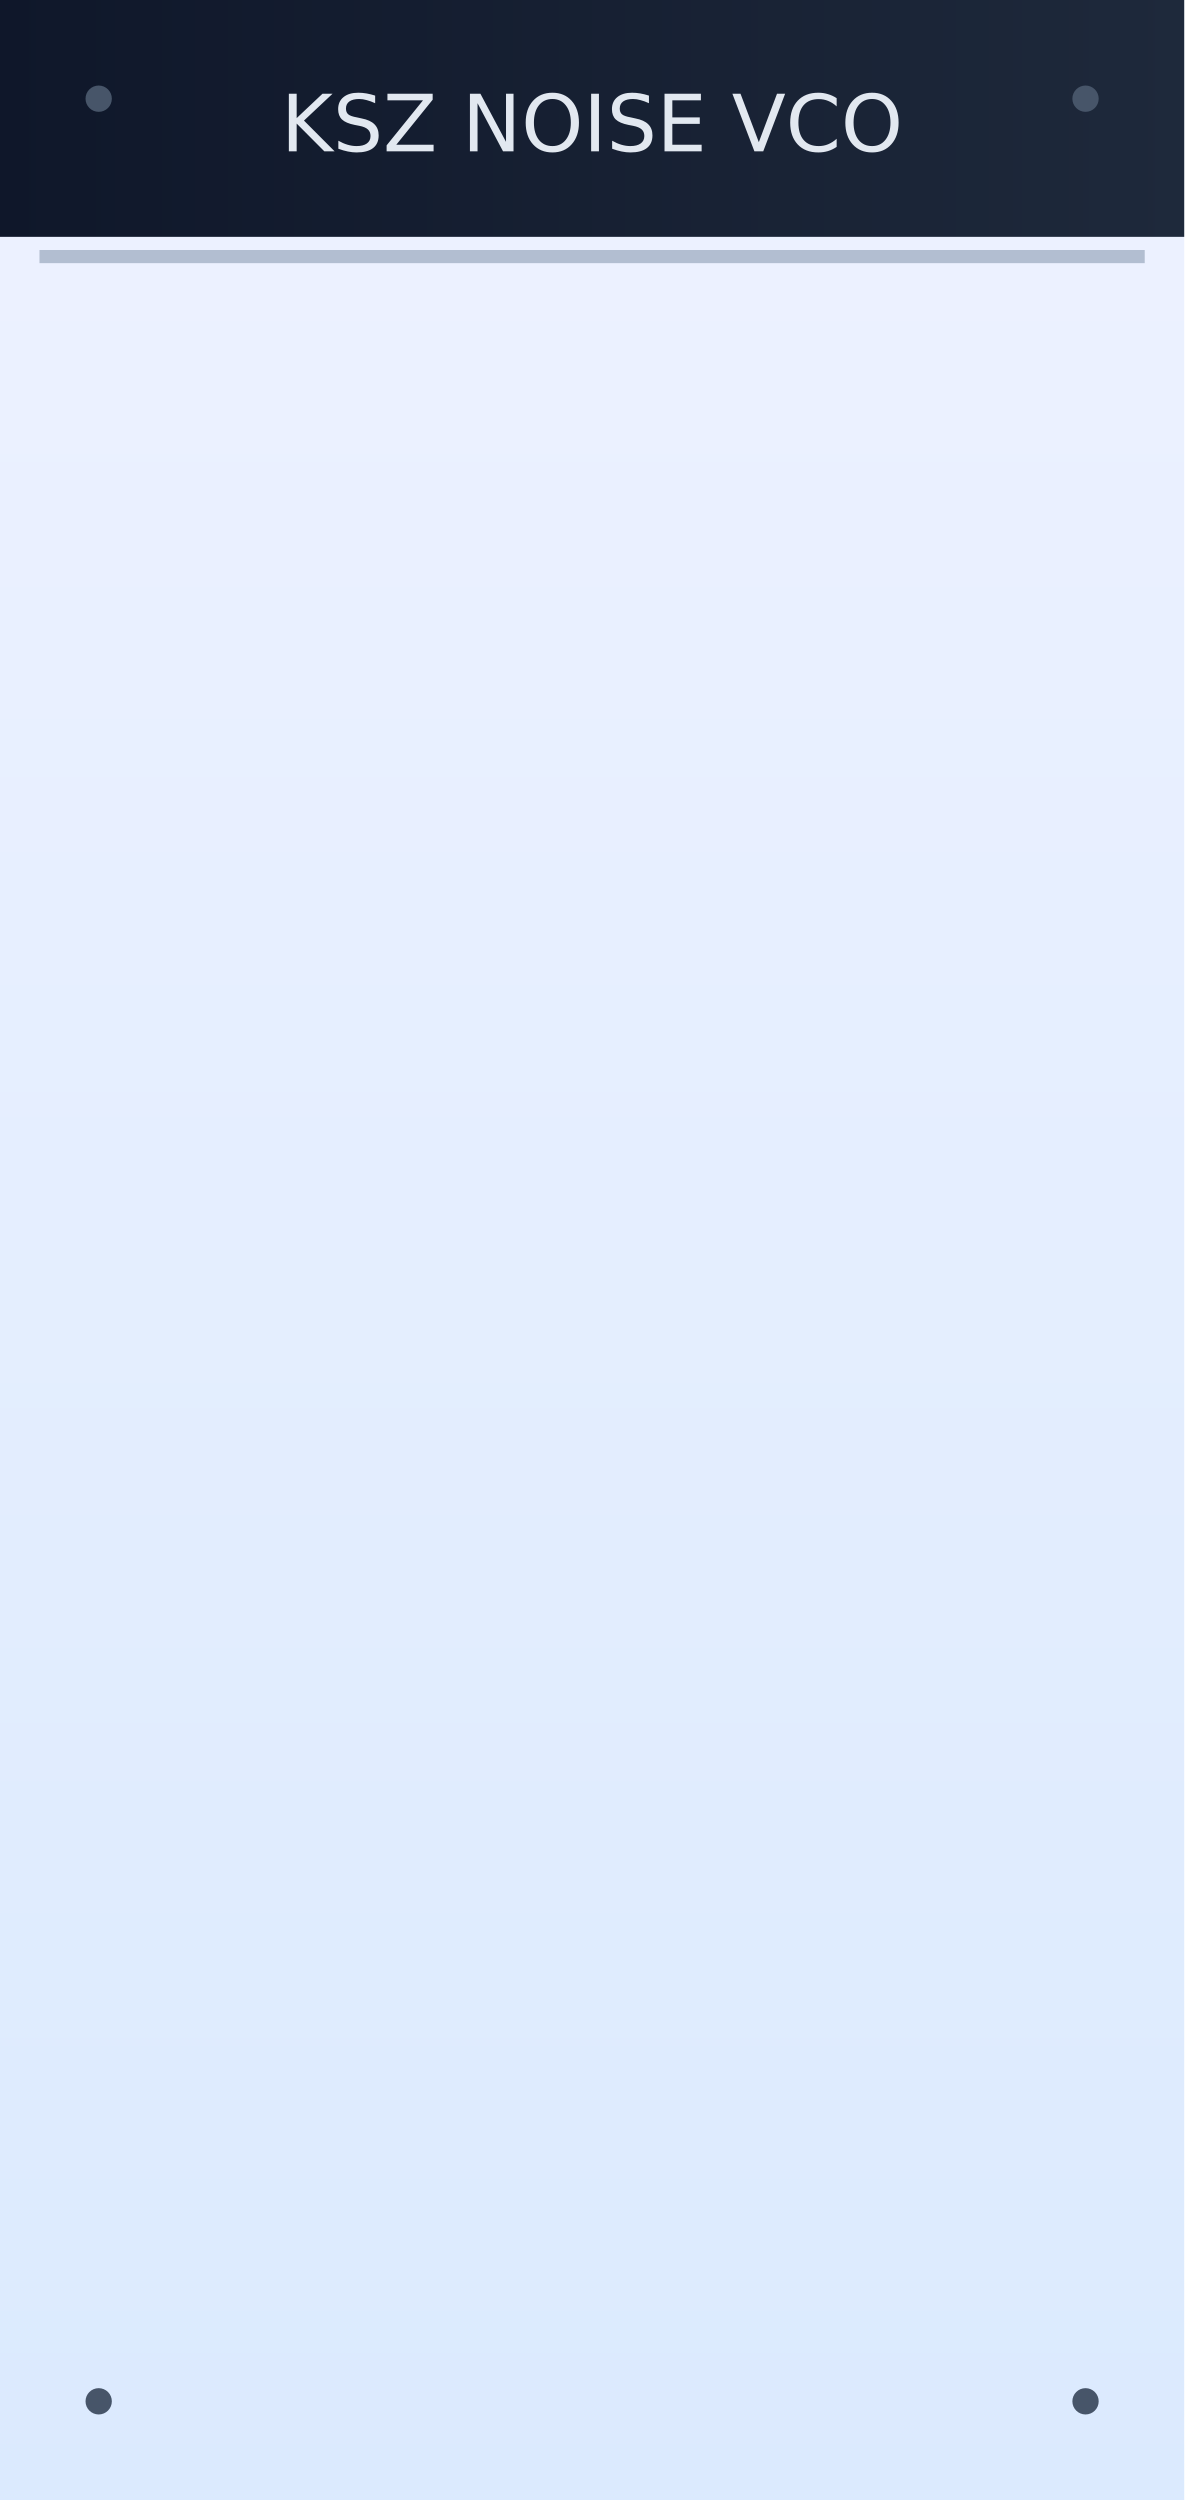
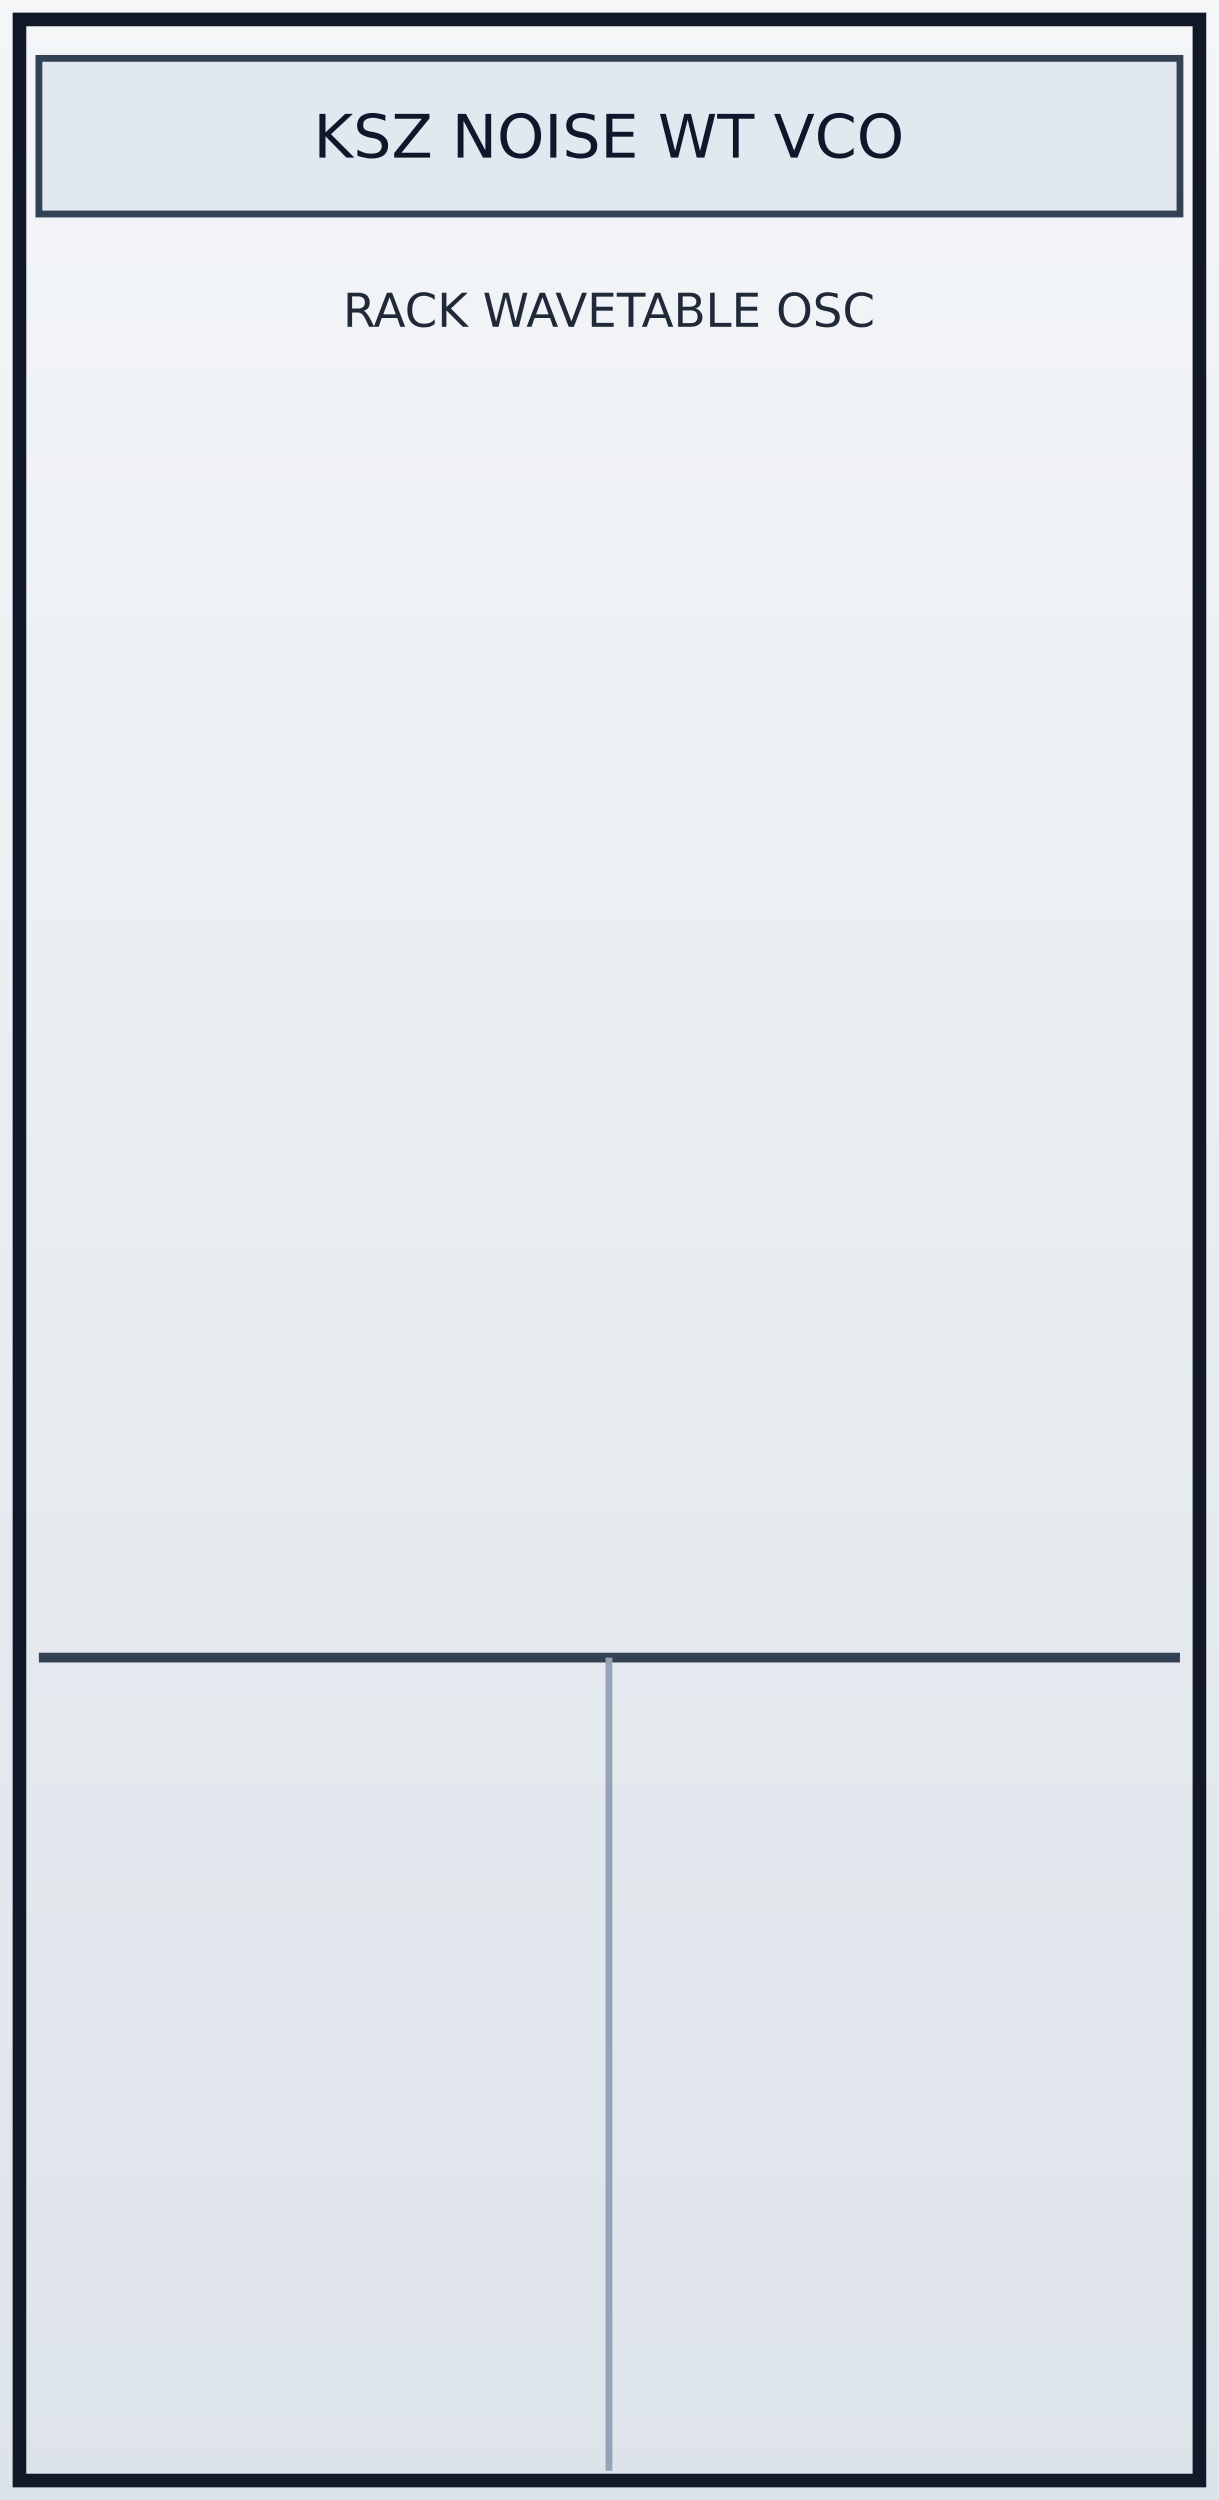
- <svg xmlns="http://www.w3.org/2000/svg" width="180" height="380" viewBox="0 0 180 380">
+ <svg xmlns="http://www.w3.org/2000/svg" width="62.65mm" height="128.5mm" viewBox="0 0 62.65 128.5">
  <defs>
    <linearGradient id="bg" x1="0" y1="0" x2="0" y2="1">
-       <stop offset="0%" stop-color="#eef2ff" />
-       <stop offset="100%" stop-color="#dbeafe" />
-     </linearGradient>
-     <linearGradient id="strip" x1="0" y1="0" x2="1" y2="0">
-       <stop offset="0%" stop-color="#0f172a" />
-       <stop offset="100%" stop-color="#1e293b" />
+       <stop offset="0%" stop-color="#f4f6f8" />
+       <stop offset="100%" stop-color="#dde3ea" />
    </linearGradient>
  </defs>
-   <rect x="0" y="0" width="180" height="380" fill="url(#bg)" />
-   <rect x="0" y="0" width="180" height="36" fill="url(#strip)" />
-   <rect x="6" y="38" width="168" height="2" fill="#94a3b8" opacity="0.65" />
-   <circle cx="15" cy="15" r="2" fill="#475569" />
-   <circle cx="165" cy="15" r="2" fill="#475569" />
-   <circle cx="15" cy="365" r="2" fill="#475569" />
-   <circle cx="165" cy="365" r="2" fill="#475569" />
-   <text x="90" y="23" text-anchor="middle" font-size="12" fill="#e2e8f0" font-family="DejaVu Sans">KSZ NOISE VCO</text>
+   <rect x="0" y="0" width="62.65" height="128.5" fill="url(#bg)" />
+   <rect x="1" y="1" width="60.65" height="126.5" fill="none" stroke="#111827" stroke-width="0.7" />
+   <rect x="2" y="3" width="58.65" height="8" fill="#e2e8f0" stroke="#334155" stroke-width="0.35" />
+   <line x1="2" y1="85.2" x2="60.65" y2="85.2" stroke="#334155" stroke-width="0.5" />
+   <line x1="31.3" y1="85.2" x2="31.3" y2="127.0" stroke="#94a3b8" stroke-width="0.35" />
+   <text x="31.3" y="8.1" text-anchor="middle" fill="#0f172a" font-size="3.1" font-family="DejaVu Sans">KSZ NOISE WT VCO</text>
+   <text x="31.3" y="16.8" text-anchor="middle" fill="#1f2937" font-size="2.4" font-family="DejaVu Sans">RACK WAVETABLE OSC</text>
</svg>
